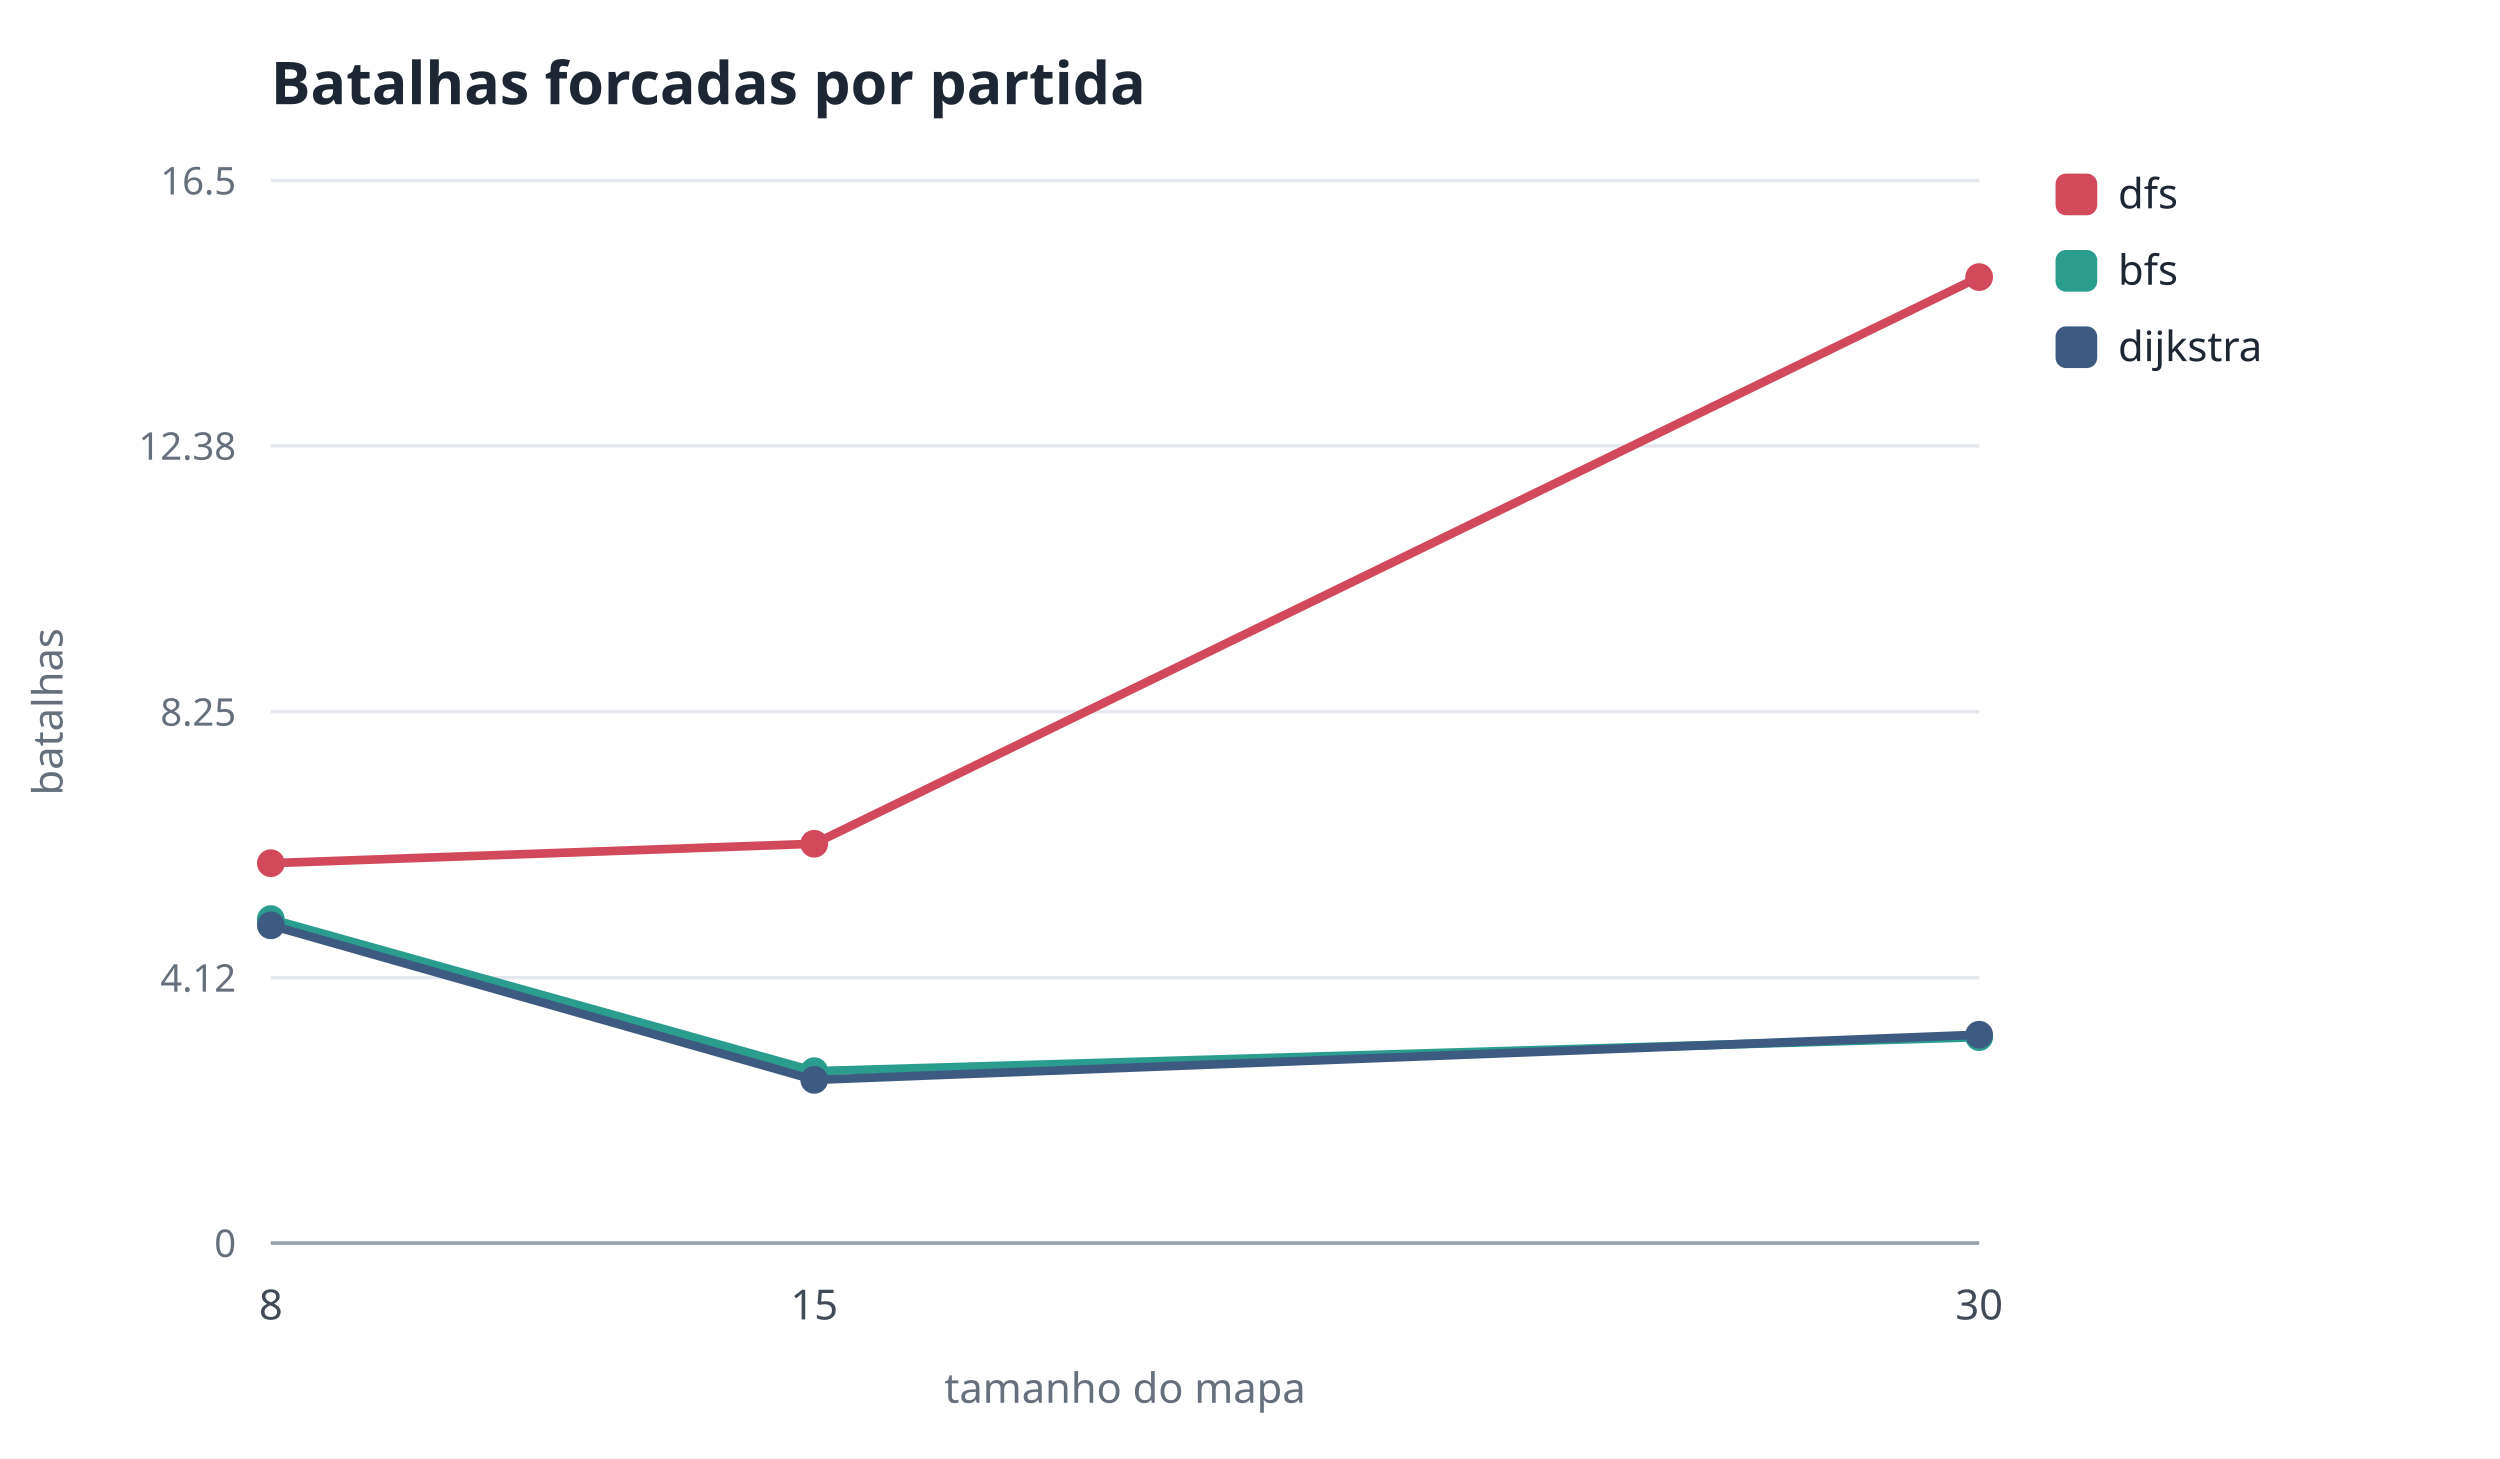
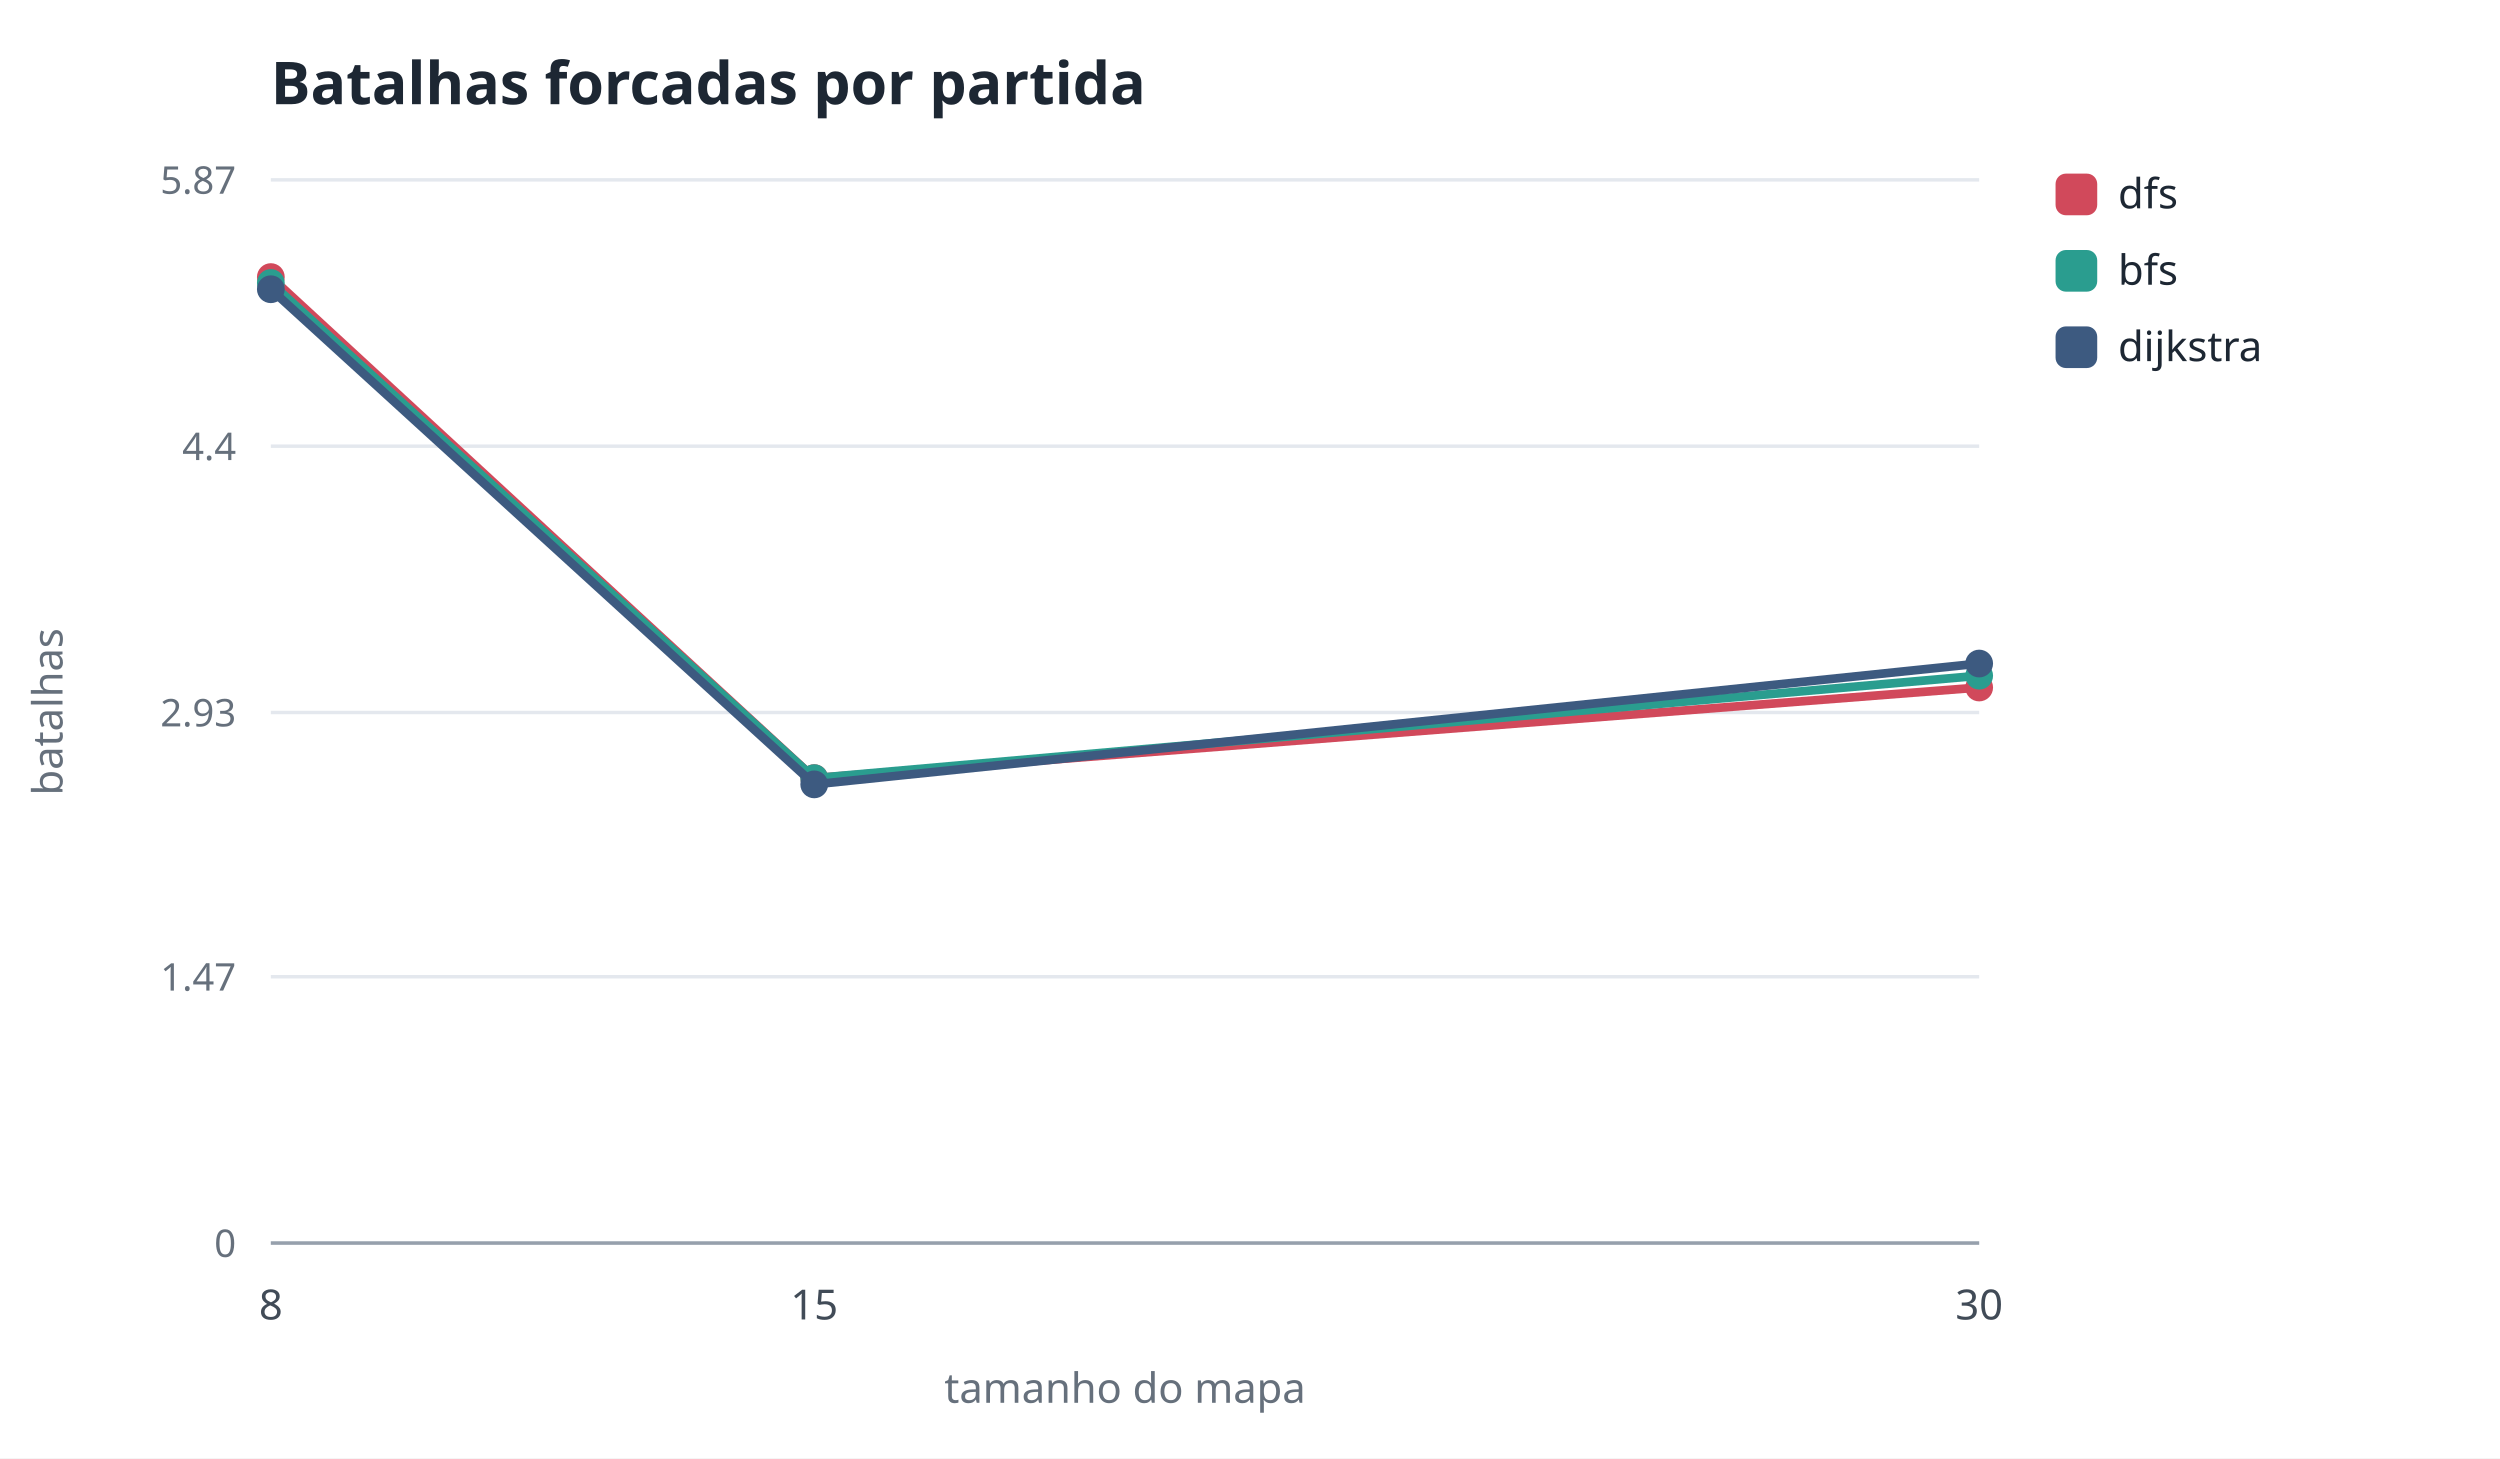
<svg xmlns="http://www.w3.org/2000/svg" width="720" height="420" viewBox="0 0 720 420" font-family="system-ui, sans-serif">
  <rect width="720" height="420" fill="#ffffff" />
  <text x="78" y="30" font-size="17" font-weight="600" fill="#1d2733">Batalhas forcadas por partida</text>
  <line x1="78" y1="358.0" x2="570" y2="358.0" stroke="#e4e8ee" stroke-width="1" />
  <text x="68" y="362.0" font-size="11" text-anchor="end" fill="#66707c">0</text>
-   <line x1="78" y1="281.6" x2="570" y2="281.6" stroke="#e4e8ee" stroke-width="1" />
-   <text x="68" y="285.6" font-size="11" text-anchor="end" fill="#66707c">4.12</text>
-   <line x1="78" y1="205.0" x2="570" y2="205.0" stroke="#e4e8ee" stroke-width="1" />
-   <text x="68" y="209.0" font-size="11" text-anchor="end" fill="#66707c">8.25</text>
-   <line x1="78" y1="128.4" x2="570" y2="128.4" stroke="#e4e8ee" stroke-width="1" />
-   <text x="68" y="132.4" font-size="11" text-anchor="end" fill="#66707c">12.38</text>
-   <line x1="78" y1="52.0" x2="570" y2="52.0" stroke="#e4e8ee" stroke-width="1" />
-   <text x="68" y="56.0" font-size="11" text-anchor="end" fill="#66707c">16.5</text>
+   <line x1="78" y1="281.3" x2="570" y2="281.3" stroke="#e4e8ee" stroke-width="1" />
+   <text x="68" y="285.3" font-size="11" text-anchor="end" fill="#66707c">1.47</text>
+   <line x1="78" y1="205.2" x2="570" y2="205.2" stroke="#e4e8ee" stroke-width="1" />
+   <text x="68" y="209.2" font-size="11" text-anchor="end" fill="#66707c">2.93</text>
+   <line x1="78" y1="128.5" x2="570" y2="128.5" stroke="#e4e8ee" stroke-width="1" />
+   <text x="68" y="132.5" font-size="11" text-anchor="end" fill="#66707c">4.4</text>
+   <line x1="78" y1="51.8" x2="570" y2="51.8" stroke="#e4e8ee" stroke-width="1" />
+   <text x="68" y="55.8" font-size="11" text-anchor="end" fill="#66707c">5.87</text>
  <line x1="78" y1="358" x2="570" y2="358" stroke="#96a0ac" stroke-width="1" />
  <text x="78.0" y="380" font-size="12" text-anchor="middle" fill="#414b57">8</text>
  <text x="234.5" y="380" font-size="12" text-anchor="middle" fill="#414b57">15</text>
  <text x="570.0" y="380" font-size="12" text-anchor="middle" fill="#414b57">30</text>
  <text x="324" y="404" font-size="12" text-anchor="middle" fill="#66707c">tamanho do mapa</text>
  <text x="18" y="205" font-size="12" fill="#66707c" text-anchor="middle" transform="rotate(-90 18 205)">batalhas</text>
-   <polyline points="78.0,248.6 234.5,243.0 570.0,79.8" fill="none" stroke="#d1495b" stroke-width="2.5" stroke-linejoin="round" stroke-linecap="round" />
-   <circle cx="78.0" cy="248.6" r="4" fill="#d1495b" />
-   <circle cx="234.5" cy="243.0" r="4" fill="#d1495b" />
-   <circle cx="570.0" cy="79.8" r="4" fill="#d1495b" />
+   <polyline points="78.0,79.8 234.5,224.1 570.0,198.0" fill="none" stroke="#d1495b" stroke-width="2.5" stroke-linejoin="round" stroke-linecap="round" />
+   <circle cx="78.0" cy="79.8" r="4" fill="#d1495b" />
+   <circle cx="234.5" cy="224.1" r="4" fill="#d1495b" />
+   <circle cx="570.0" cy="198.0" r="4" fill="#d1495b" />
  <rect x="592" y="50" width="12" height="12" rx="3" fill="#d1495b" />
  <text x="610" y="60" font-size="12" fill="#1d2733">dfs</text>
-   <polyline points="78.0,264.7 234.5,308.5 570.0,298.7" fill="none" stroke="#2a9d8f" stroke-width="2.5" stroke-linejoin="round" stroke-linecap="round" />
-   <circle cx="78.0" cy="264.7" r="4" fill="#2a9d8f" />
-   <circle cx="234.5" cy="308.5" r="4" fill="#2a9d8f" />
-   <circle cx="570.0" cy="298.7" r="4" fill="#2a9d8f" />
+   <polyline points="78.0,81.5 234.5,224.1 570.0,194.6" fill="none" stroke="#2a9d8f" stroke-width="2.5" stroke-linejoin="round" stroke-linecap="round" />
+   <circle cx="78.0" cy="81.5" r="4" fill="#2a9d8f" />
+   <circle cx="234.5" cy="224.1" r="4" fill="#2a9d8f" />
+   <circle cx="570.0" cy="194.6" r="4" fill="#2a9d8f" />
  <rect x="592" y="72" width="12" height="12" rx="3" fill="#2a9d8f" />
  <text x="610" y="82" font-size="12" fill="#1d2733">bfs</text>
-   <polyline points="78.0,266.5 234.5,311.0 570.0,298.0" fill="none" stroke="#3d5a80" stroke-width="2.5" stroke-linejoin="round" stroke-linecap="round" />
-   <circle cx="78.0" cy="266.5" r="4" fill="#3d5a80" />
-   <circle cx="234.5" cy="311.0" r="4" fill="#3d5a80" />
-   <circle cx="570.0" cy="298.0" r="4" fill="#3d5a80" />
+   <polyline points="78.0,83.3 234.5,225.9 570.0,191.1" fill="none" stroke="#3d5a80" stroke-width="2.5" stroke-linejoin="round" stroke-linecap="round" />
+   <circle cx="78.0" cy="83.3" r="4" fill="#3d5a80" />
+   <circle cx="234.5" cy="225.9" r="4" fill="#3d5a80" />
+   <circle cx="570.0" cy="191.1" r="4" fill="#3d5a80" />
  <rect x="592" y="94" width="12" height="12" rx="3" fill="#3d5a80" />
  <text x="610" y="104" font-size="12" fill="#1d2733">dijkstra</text>
</svg>
